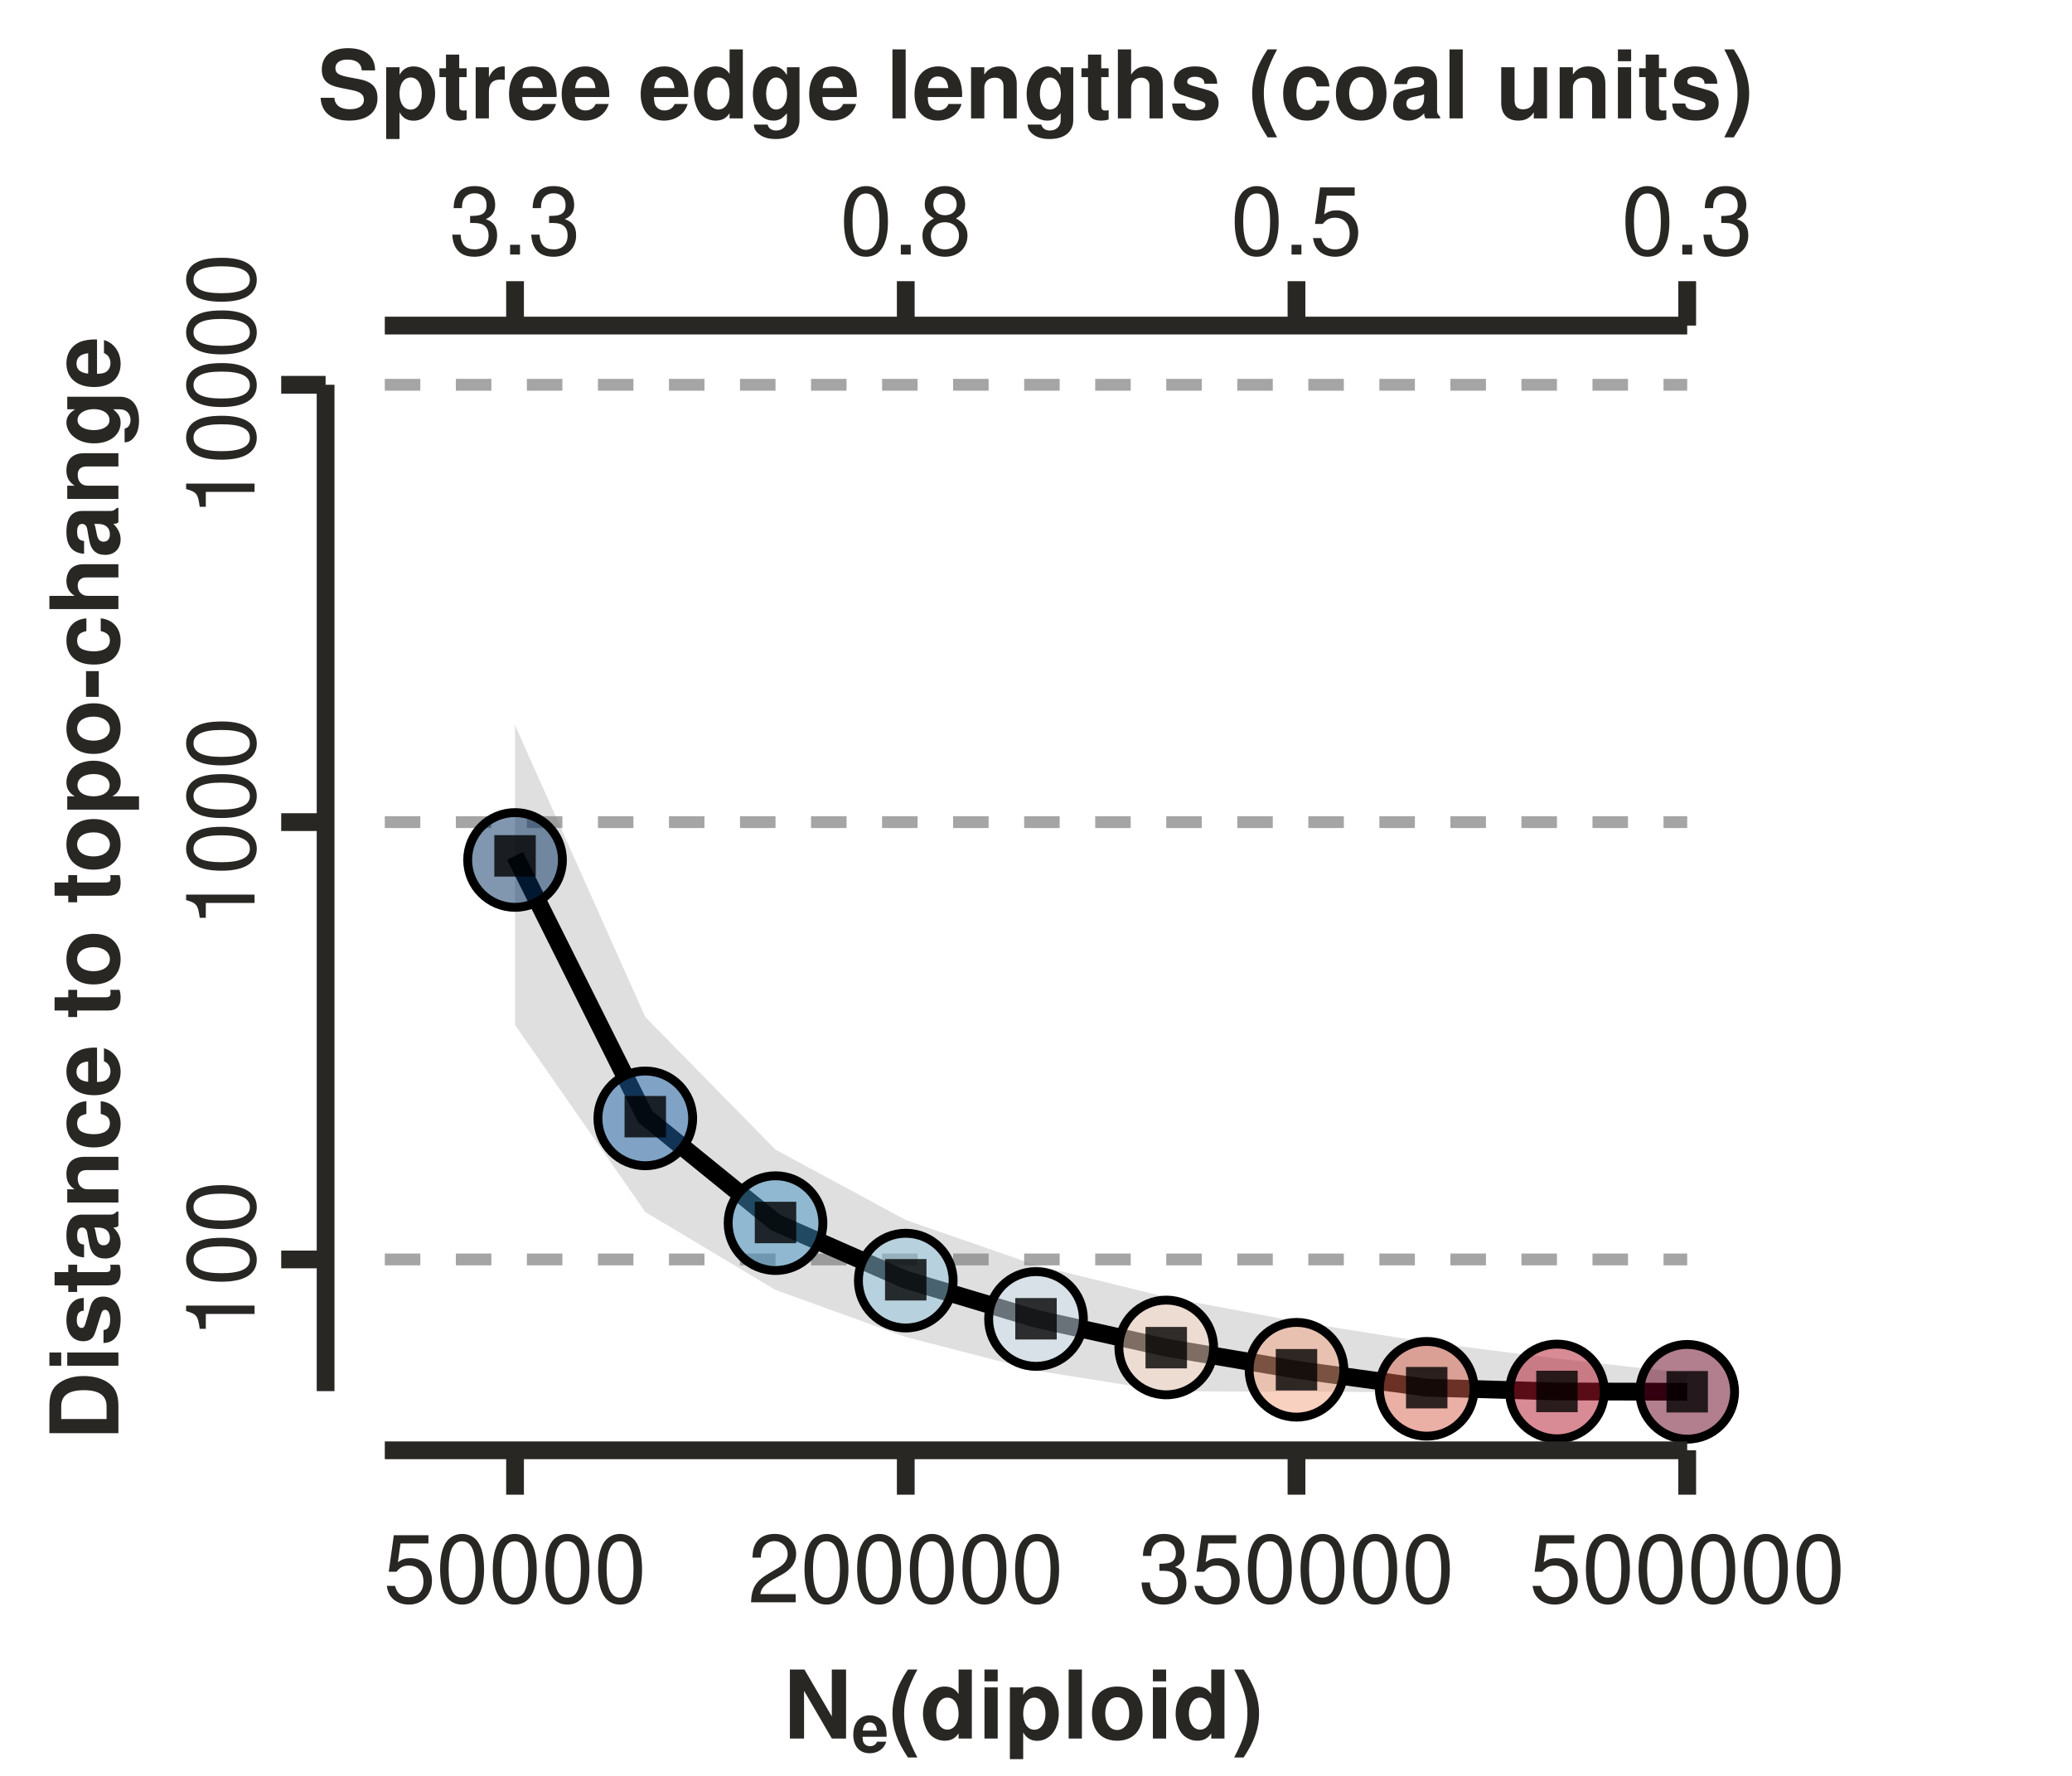
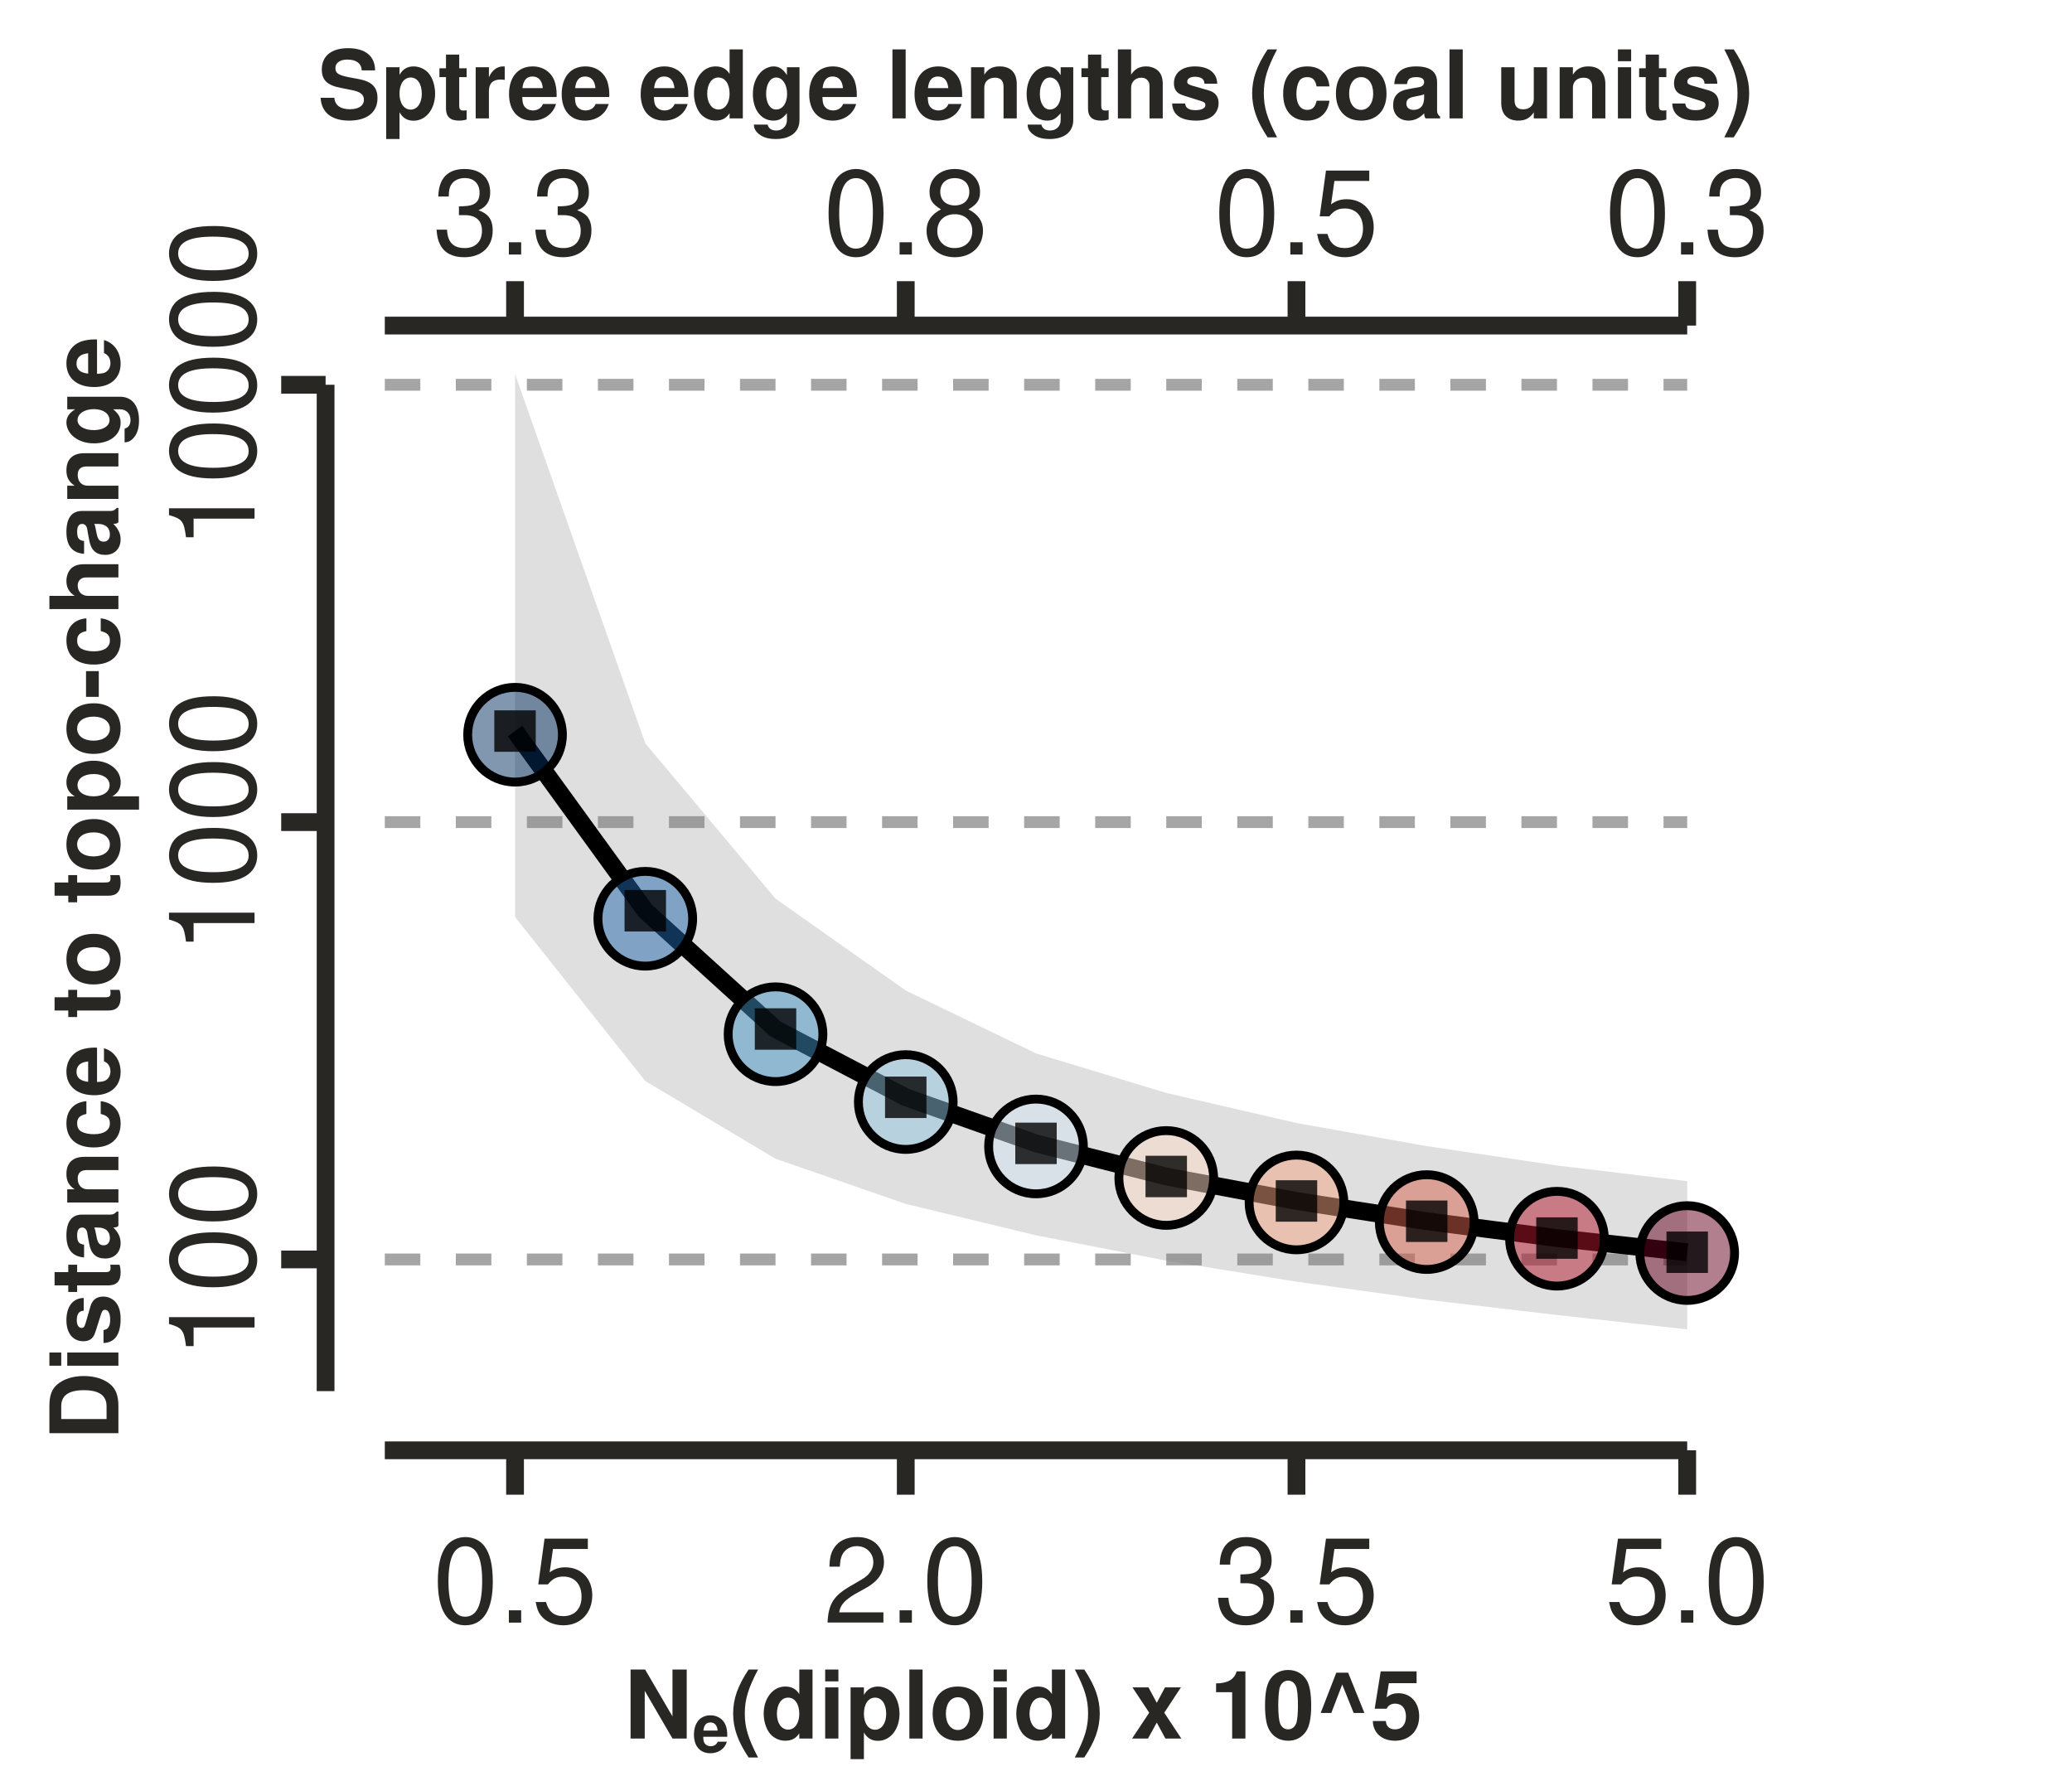
- <svg xmlns="http://www.w3.org/2000/svg" class="toyplot-canvas-Canvas" width="350.0px" height="300.0px" viewBox="0 0 350.0 300.0" preserveAspectRatio="xMidYMid meet" style="background-color:transparent;border-color:#292724;border-style:none;border-width:1.0;fill:rgb(16.1%,15.3%,14.1%);fill-opacity:1.0;font-family:Helvetica;font-size:12px;opacity:1.0;stroke:rgb(16.1%,15.3%,14.1%);stroke-opacity:1.0;stroke-width:1.0" id="tcb4ec0ccf31246c2a0e70fc7ee67981b">
-   <g class="toyplot-coordinates-Cartesian" id="t2be49383ab094262917d867ca4ffd326">
-     <clipPath id="t1e0e439b42f54cd6884f730dfc5d1ef4">
+ <svg xmlns="http://www.w3.org/2000/svg" class="toyplot-canvas-Canvas" width="350.0px" height="300.0px" viewBox="0 0 350.0 300.0" preserveAspectRatio="xMidYMid meet" style="background-color:transparent;border-color:#292724;border-style:none;border-width:1.0;fill:rgb(16.1%,15.3%,14.1%);fill-opacity:1.0;font-family:Helvetica;font-size:12px;opacity:1.0;stroke:rgb(16.1%,15.3%,14.1%);stroke-opacity:1.0;stroke-width:1.0" id="t9ef51d7de3b54a9485074497ad3fb944">
+   <g class="toyplot-coordinates-Cartesian" id="t3f5f34881c354a9ab66ea8f0a1b66f61">
+     <clipPath id="t98cf355b3e9342079f73fd80217bb86b">
      <rect x="55.0" y="55.0" width="240.0" height="190.0" />
    </clipPath>
-     <g clip-path="url(#t1e0e439b42f54cd6884f730dfc5d1ef4)">
-       <g class="toyplot-mark-AxisLines" style="stroke:rgb(50.2%,50.2%,50.2%);stroke-dasharray:6,6;stroke-opacity:0.7;stroke-width:2" id="tf327353bdc924808ba579869c4962aa4">
+     <g clip-path="url(#t98cf355b3e9342079f73fd80217bb86b)">
+       <g class="toyplot-mark-AxisLines" style="stroke:rgb(50.2%,50.2%,50.2%);stroke-dasharray:6,6;stroke-opacity:0.7;stroke-width:2" id="t426f965fee5946f6b15c54a443650aa8">
        <g class="toyplot-Series">
          <line class="toyplot-Datum" y1="212.76" y2="212.76" x1="65.0" x2="285.0" style="opacity:1.0;stroke:rgb(50.2%,50.2%,50.2%);stroke-dasharray:6,6;stroke-opacity:0.7;stroke-width:2" />
          <line class="toyplot-Datum" y1="138.88" y2="138.88" x1="65.0" x2="285.0" style="opacity:1.0;stroke:rgb(50.2%,50.2%,50.2%);stroke-dasharray:6,6;stroke-opacity:0.7;stroke-width:2" />
          <line class="toyplot-Datum" y1="65.0" y2="65.0" x1="65.0" x2="285.0" style="opacity:1.0;stroke:rgb(50.2%,50.2%,50.2%);stroke-dasharray:6,6;stroke-opacity:0.7;stroke-width:2" />
        </g>
      </g>
-       <g class="toyplot-mark-FillBoundaries" style="stroke:none" id="t4d53c4266ef246bbb53e5bf56c7a471b">
-         <polygon points="87.0,173.149 109.0,204.742 131.0,217.907 153.0,225.86 175.0,231.543 197.0,235.022 219.0,235.109 241.0,235.176 263.0,235.226 285.0,235.271 285.0,231.979 263.0,229.498 241.0,226.732 219.0,223.231 197.0,219.117 175.0,213.726 153.0,206.095 131.0,194.214 109.0,171.806 87.0,122.514" style="fill:rgb(50.2%,50.2%,50.2%);fill-opacity:1.0;opacity:0.25;stroke:none" />
+       <g class="toyplot-mark-FillBoundaries" style="stroke:none" id="t12ad8ccce9b44d4aa11fffc3aea60b0b">
+         <polygon points="87.0,154.91 109.0,182.623 131.0,195.744 153.0,203.379 175.0,208.682 197.0,212.96 219.0,216.514 241.0,219.562 263.0,222.148 285.0,224.573 285.0,199.531 263.0,196.884 241.0,193.612 219.0,189.707 197.0,184.628 175.0,177.95 153.0,167.326 131.0,151.81 109.0,125.565 87.0,63.19" style="fill:rgb(50.2%,50.2%,50.2%);fill-opacity:1.0;opacity:0.25;stroke:none" />
      </g>
-       <g class="toyplot-mark-Plot" style="fill:none" id="t68b6b564036545418a4fab096088a985">
+       <g class="toyplot-mark-Plot" style="fill:none" id="tdae729d51f9d48929a620e15b5e31732">
        <g class="toyplot-Series">
-           <path d="M 87.0 144.582 L 109.0 188.643 L 131.0 206.516 L 153.0 216.193 L 175.0 222.779 L 197.0 227.661 L 219.0 231.392 L 241.0 234.421 L 263.0 235.058 L 285.0 235.112" style="stroke:rgb(0%,0%,0%);stroke-opacity:1.0;stroke-width:3.0" />
+           <path d="M 87.0 123.5 L 109.0 153.851 L 131.0 173.831 L 153.0 185.366 L 175.0 193.151 L 197.0 198.744 L 219.0 202.88 L 241.0 206.304 L 263.0 209.146 L 285.0 211.542" style="stroke:rgb(0%,0%,0%);stroke-opacity:1.0;stroke-width:3.0" />
        </g>
      </g>
-       <g class="toyplot-mark-Point" id="t3e8f135fd86c4d499ca0b0dddabba8e9">
+       <g class="toyplot-mark-Point" id="t70b5b82539d345ad8285927a4c06a6f2">
        <g class="toyplot-Series">
-           <g style="fill:rgb(2%,18.8%,38%);fill-opacity:0.5;opacity:1.0;stroke:rgb(0%,0%,0%);stroke-opacity:1.0;stroke-width:1.5" class="toyplot-Datum" transform="translate(87.0, 145.2723)">
+           <g style="fill:rgb(2%,18.8%,38%);fill-opacity:0.5;opacity:1.0;stroke:rgb(0%,0%,0%);stroke-opacity:1.0;stroke-width:1.5" class="toyplot-Datum" transform="translate(87.0, 124.1139)">
            <circle r="8.0" />
          </g>
-           <g style="fill:rgb(12.9%,40%,67.5%);fill-opacity:0.5;opacity:1.0;stroke:rgb(0%,0%,0%);stroke-opacity:1.0;stroke-width:1.5" class="toyplot-Datum" transform="translate(109.0, 188.9252)">
+           <g style="fill:rgb(12.9%,40%,67.5%);fill-opacity:0.5;opacity:1.0;stroke:rgb(0%,0%,0%);stroke-opacity:1.0;stroke-width:1.5" class="toyplot-Datum" transform="translate(109.0, 155.2033)">
            <circle r="8.0" />
          </g>
-           <g style="fill:rgb(26.3%,57.6%,76.5%);fill-opacity:0.5;opacity:1.0;stroke:rgb(0%,0%,0%);stroke-opacity:1.0;stroke-width:1.5" class="toyplot-Datum" transform="translate(131.0, 206.6247)">
+           <g style="fill:rgb(26.3%,57.6%,76.5%);fill-opacity:0.5;opacity:1.0;stroke:rgb(0%,0%,0%);stroke-opacity:1.0;stroke-width:1.5" class="toyplot-Datum" transform="translate(131.0, 174.7107)">
            <circle r="8.0" />
          </g>
-           <g style="fill:rgb(57.3%,77.3%,87.1%);fill-opacity:0.5;opacity:1.0;stroke:rgb(0%,0%,0%);stroke-opacity:1.0;stroke-width:1.5" class="toyplot-Datum" transform="translate(153.0, 216.3339)">
+           <g style="fill:rgb(57.3%,77.3%,87.1%);fill-opacity:0.5;opacity:1.0;stroke:rgb(0%,0%,0%);stroke-opacity:1.0;stroke-width:1.5" class="toyplot-Datum" transform="translate(153.0, 186.1672)">
            <circle r="8.0" />
          </g>
-           <g style="fill:rgb(82%,89.8%,94.1%);fill-opacity:0.5;opacity:1.0;stroke:rgb(0%,0%,0%);stroke-opacity:1.0;stroke-width:1.5" class="toyplot-Datum" transform="translate(175.0, 222.8133)">
+           <g style="fill:rgb(82%,89.8%,94.1%);fill-opacity:0.5;opacity:1.0;stroke:rgb(0%,0%,0%);stroke-opacity:1.0;stroke-width:1.5" class="toyplot-Datum" transform="translate(175.0, 193.6687)">
            <circle r="8.0" />
          </g>
-           <g style="fill:rgb(99.2%,85.9%,78%);fill-opacity:0.5;opacity:1.0;stroke:rgb(0%,0%,0%);stroke-opacity:1.0;stroke-width:1.5" class="toyplot-Datum" transform="translate(197.0, 227.6256)">
+           <g style="fill:rgb(99.2%,85.9%,78%);fill-opacity:0.5;opacity:1.0;stroke:rgb(0%,0%,0%);stroke-opacity:1.0;stroke-width:1.5" class="toyplot-Datum" transform="translate(197.0, 198.9935)">
            <circle r="8.0" />
          </g>
-           <g style="fill:rgb(95.7%,64.7%,51%);fill-opacity:0.5;opacity:1.0;stroke:rgb(0%,0%,0%);stroke-opacity:1.0;stroke-width:1.5" class="toyplot-Datum" transform="translate(219.0, 231.394)">
+           <g style="fill:rgb(95.7%,64.7%,51%);fill-opacity:0.5;opacity:1.0;stroke:rgb(0%,0%,0%);stroke-opacity:1.0;stroke-width:1.5" class="toyplot-Datum" transform="translate(219.0, 203.1295)">
            <circle r="8.0" />
          </g>
-           <g style="fill:rgb(83.9%,37.6%,30.2%);fill-opacity:0.5;opacity:1.0;stroke:rgb(0%,0%,0%);stroke-opacity:1.0;stroke-width:1.5" class="toyplot-Datum" transform="translate(241.0, 234.6094)">
+           <g style="fill:rgb(83.9%,37.6%,30.2%);fill-opacity:0.5;opacity:1.0;stroke:rgb(0%,0%,0%);stroke-opacity:1.0;stroke-width:1.5" class="toyplot-Datum" transform="translate(241.0, 206.444)">
            <circle r="8.0" />
          </g>
-           <g style="fill:rgb(69.8%,9.4%,16.9%);fill-opacity:0.5;opacity:1.0;stroke:rgb(0%,0%,0%);stroke-opacity:1.0;stroke-width:1.5" class="toyplot-Datum" transform="translate(263.0, 235.0578)">
+           <g style="fill:rgb(69.8%,9.4%,16.9%);fill-opacity:0.5;opacity:1.0;stroke:rgb(0%,0%,0%);stroke-opacity:1.0;stroke-width:1.5" class="toyplot-Datum" transform="translate(263.0, 209.2537)">
            <circle r="8.0" />
          </g>
-           <g style="fill:rgb(40.4%,0%,12.2%);fill-opacity:0.5;opacity:1.0;stroke:rgb(0%,0%,0%);stroke-opacity:1.0;stroke-width:1.5" class="toyplot-Datum" transform="translate(285.0, 235.1142)">
+           <g style="fill:rgb(40.4%,0%,12.2%);fill-opacity:0.5;opacity:1.0;stroke:rgb(0%,0%,0%);stroke-opacity:1.0;stroke-width:1.5" class="toyplot-Datum" transform="translate(285.0, 211.6757)">
            <circle r="8.0" />
          </g>
        </g>
      </g>
-       <g class="toyplot-mark-Point" id="tdb4ce8499b7445c8b818c60d5bb9388a">
+       <g class="toyplot-mark-Point" id="tf2f3c0aebf4140a5a84e18df3534a799">
        <g class="toyplot-Series">
-           <g style="fill:rgb(0%,0%,0%);fill-opacity:1.0;opacity:0.8;stroke:none" class="toyplot-Datum" transform="translate(87.0, 144.5821)">
+           <g style="fill:rgb(0%,0%,0%);fill-opacity:1.0;opacity:0.8;stroke:none" class="toyplot-Datum" transform="translate(87.0, 123.5)">
            <rect x="-3.5" y="-3.5" width="7.0" height="7.0" />
          </g>
-           <g style="fill:rgb(0%,0%,0%);fill-opacity:1.0;opacity:0.8;stroke:none" class="toyplot-Datum" transform="translate(109.0, 188.6434)">
+           <g style="fill:rgb(0%,0%,0%);fill-opacity:1.0;opacity:0.8;stroke:none" class="toyplot-Datum" transform="translate(109.0, 153.8514)">
            <rect x="-3.5" y="-3.5" width="7.0" height="7.0" />
          </g>
-           <g style="fill:rgb(0%,0%,0%);fill-opacity:1.0;opacity:0.8;stroke:none" class="toyplot-Datum" transform="translate(131.0, 206.5164)">
+           <g style="fill:rgb(0%,0%,0%);fill-opacity:1.0;opacity:0.8;stroke:none" class="toyplot-Datum" transform="translate(131.0, 173.8306)">
            <rect x="-3.5" y="-3.5" width="7.0" height="7.0" />
          </g>
-           <g style="fill:rgb(0%,0%,0%);fill-opacity:1.0;opacity:0.8;stroke:none" class="toyplot-Datum" transform="translate(153.0, 216.1926)">
+           <g style="fill:rgb(0%,0%,0%);fill-opacity:1.0;opacity:0.8;stroke:none" class="toyplot-Datum" transform="translate(153.0, 185.3659)">
            <rect x="-3.5" y="-3.5" width="7.0" height="7.0" />
          </g>
-           <g style="fill:rgb(0%,0%,0%);fill-opacity:1.0;opacity:0.8;stroke:none" class="toyplot-Datum" transform="translate(175.0, 222.7787)">
+           <g style="fill:rgb(0%,0%,0%);fill-opacity:1.0;opacity:0.8;stroke:none" class="toyplot-Datum" transform="translate(175.0, 193.151)">
            <rect x="-3.5" y="-3.5" width="7.0" height="7.0" />
          </g>
-           <g style="fill:rgb(0%,0%,0%);fill-opacity:1.0;opacity:0.8;stroke:none" class="toyplot-Datum" transform="translate(197.0, 227.6611)">
+           <g style="fill:rgb(0%,0%,0%);fill-opacity:1.0;opacity:0.8;stroke:none" class="toyplot-Datum" transform="translate(197.0, 198.7438)">
            <rect x="-3.5" y="-3.5" width="7.0" height="7.0" />
          </g>
-           <g style="fill:rgb(0%,0%,0%);fill-opacity:1.0;opacity:0.8;stroke:none" class="toyplot-Datum" transform="translate(219.0, 231.3921)">
+           <g style="fill:rgb(0%,0%,0%);fill-opacity:1.0;opacity:0.8;stroke:none" class="toyplot-Datum" transform="translate(219.0, 202.88)">
            <rect x="-3.5" y="-3.5" width="7.0" height="7.0" />
          </g>
-           <g style="fill:rgb(0%,0%,0%);fill-opacity:1.0;opacity:0.8;stroke:none" class="toyplot-Datum" transform="translate(241.0, 234.4205)">
+           <g style="fill:rgb(0%,0%,0%);fill-opacity:1.0;opacity:0.8;stroke:none" class="toyplot-Datum" transform="translate(241.0, 206.3042)">
            <rect x="-3.5" y="-3.5" width="7.0" height="7.0" />
          </g>
-           <g style="fill:rgb(0%,0%,0%);fill-opacity:1.0;opacity:0.8;stroke:none" class="toyplot-Datum" transform="translate(263.0, 235.0579)">
+           <g style="fill:rgb(0%,0%,0%);fill-opacity:1.0;opacity:0.8;stroke:none" class="toyplot-Datum" transform="translate(263.0, 209.1461)">
            <rect x="-3.5" y="-3.5" width="7.0" height="7.0" />
          </g>
-           <g style="fill:rgb(0%,0%,0%);fill-opacity:1.0;opacity:0.8;stroke:none" class="toyplot-Datum" transform="translate(285.0, 235.1116)">
+           <g style="fill:rgb(0%,0%,0%);fill-opacity:1.0;opacity:0.8;stroke:none" class="toyplot-Datum" transform="translate(285.0, 211.5418)">
            <rect x="-3.5" y="-3.5" width="7.0" height="7.0" />
          </g>
        </g>
      </g>
    </g>
-     <g class="toyplot-coordinates-Axis" id="t3d1bcb95aa73410286482b14fb0d72f2" transform="translate(65.0,235.0)translate(0,10.0)">
+     <g class="toyplot-coordinates-Axis" id="t46a0ca29e98c4f28874af881c5976523" transform="translate(65.0,235.0)translate(0,10.0)">
      <line x1="0" y1="0" x2="220.0" y2="0" style="stroke-width:3" />
      <g>
        <line x1="22.0" y1="7.5" x2="22.0" y2="0" style="stroke-width:3" />
        <line x1="88.0" y1="7.5" x2="88.0" y2="0" style="stroke-width:3" />
        <line x1="154.0" y1="7.5" x2="154.0" y2="0" style="stroke-width:3" />
        <line x1="220.0" y1="7.5" x2="220.0" y2="0" style="stroke-width:3" />
      </g>
      <g>
        <g transform="translate(22.0,12.0)">
-           <text x="-22.24" y="13.688" style="fill:rgb(16.1%,15.3%,14.1%);fill-opacity:1.0;font-family:helvetica;font-size:16.0px;font-weight:normal;stroke:none;vertical-align:baseline;white-space:pre">50000</text>
+           <text x="-13.9" y="17.11" style="fill:rgb(16.1%,15.3%,14.1%);fill-opacity:1.0;font-family:helvetica;font-size:20.0px;font-weight:normal;stroke:none;vertical-align:baseline;white-space:pre">0.5</text>
        </g>
        <g transform="translate(88.0,12.0)">
-           <text x="-26.688" y="13.688" style="fill:rgb(16.1%,15.3%,14.1%);fill-opacity:1.0;font-family:helvetica;font-size:16.0px;font-weight:normal;stroke:none;vertical-align:baseline;white-space:pre">200000</text>
+           <text x="-13.9" y="17.11" style="fill:rgb(16.1%,15.3%,14.1%);fill-opacity:1.0;font-family:helvetica;font-size:20.0px;font-weight:normal;stroke:none;vertical-align:baseline;white-space:pre">2.0</text>
        </g>
        <g transform="translate(154.0,12.0)">
-           <text x="-26.688" y="13.688" style="fill:rgb(16.1%,15.3%,14.1%);fill-opacity:1.0;font-family:helvetica;font-size:16.0px;font-weight:normal;stroke:none;vertical-align:baseline;white-space:pre">350000</text>
+           <text x="-13.9" y="17.11" style="fill:rgb(16.1%,15.3%,14.1%);fill-opacity:1.0;font-family:helvetica;font-size:20.0px;font-weight:normal;stroke:none;vertical-align:baseline;white-space:pre">3.5</text>
        </g>
        <g transform="translate(220.0,12.0)">
-           <text x="-26.688" y="13.688" style="fill:rgb(16.1%,15.3%,14.1%);fill-opacity:1.0;font-family:helvetica;font-size:16.0px;font-weight:normal;stroke:none;vertical-align:baseline;white-space:pre">500000</text>
+           <text x="-13.9" y="17.11" style="fill:rgb(16.1%,15.3%,14.1%);fill-opacity:1.0;font-family:helvetica;font-size:20.0px;font-weight:normal;stroke:none;vertical-align:baseline;white-space:pre">5.0</text>
        </g>
      </g>
      <g transform="translate(110.0,35.0)">
-         <text x="-42.666" y="13.688" style="fill:rgb(16.1%,15.3%,14.1%);fill-opacity:1.0;font-family:helvetica;font-size:16.0px;font-weight:bold;stroke:none;vertical-align:baseline;white-space:pre">N</text>
-         <text x="-31.114" y="15.928" style="fill:rgb(16.1%,15.3%,14.1%);fill-opacity:1.0;font-family:helvetica;font-size:11.2px;font-weight:bold;stroke:none;vertical-align:baseline;white-space:pre">e</text>
-         <text x="-24.886" y="13.688" style="fill:rgb(16.1%,15.3%,14.1%);fill-opacity:1.0;font-family:helvetica;font-size:16.0px;font-weight:bold;stroke:none;vertical-align:baseline;white-space:pre"> (diploid)</text>
+         <text x="-69.578" y="13.688" style="fill:rgb(16.1%,15.3%,14.1%);fill-opacity:1.0;font-family:helvetica;font-size:16.0px;font-weight:bold;stroke:none;vertical-align:baseline;white-space:pre">N</text>
+         <text x="-58.026" y="15.928" style="fill:rgb(16.1%,15.3%,14.1%);fill-opacity:1.0;font-family:helvetica;font-size:11.2px;font-weight:bold;stroke:none;vertical-align:baseline;white-space:pre">e</text>
+         <text x="-51.798" y="13.688" style="fill:rgb(16.1%,15.3%,14.1%);fill-opacity:1.0;font-family:helvetica;font-size:16.0px;font-weight:bold;stroke:none;vertical-align:baseline;white-space:pre"> (diploid) x 10^5</text>
      </g>
      <g class="toyplot-coordinates-Axis-coordinates" style="visibility:hidden" transform="">
        <line x1="0" x2="0" y1="-6.0" y2="9.0" style="stroke:rgb(43.9%,50.2%,56.5%);stroke-opacity:1.0;stroke-width:1.0" />
        <text x="0" y="-12.0" style="alignment-baseline:alphabetic;fill:rgb(43.9%,50.2%,56.5%);fill-opacity:1.0;font-size:10px;font-weight:normal;stroke:none;text-anchor:middle" />
      </g>
    </g>
-     <g class="toyplot-coordinates-Axis" id="tb2339d0437094ceb9ac6f9b2b3f62645" transform="translate(65.0,235.0)rotate(-90.0)translate(0,-10.0)">
+     <g class="toyplot-coordinates-Axis" id="ta58bb9719e9b43f5adb8d54efc94e5ad" transform="translate(65.0,235.0)rotate(-90.0)translate(0,-10.0)">
      <line x1="0" y1="0" x2="170.0" y2="0" style="stroke-width:3" />
      <g>
        <line x1="22.24" y1="-7.5" x2="22.24" y2="0" style="stroke-width:3" />
        <line x1="96.12" y1="-7.5" x2="96.12" y2="0" style="stroke-width:3" />
        <line x1="170.0" y1="-7.5" x2="170.0" y2="0" style="stroke-width:3" />
      </g>
      <g>
        <g transform="translate(22.24008,-12.0)">
-           <text x="-13.344" y="0.0" style="fill:rgb(16.1%,15.3%,14.1%);fill-opacity:1.0;font-family:helvetica;font-size:16.0px;font-weight:normal;stroke:none;vertical-align:baseline;white-space:pre">100</text>
+           <text x="-16.68" y="-8.881784197001252e-16" style="fill:rgb(16.1%,15.3%,14.1%);fill-opacity:1.0;font-family:helvetica;font-size:20.0px;font-weight:normal;stroke:none;vertical-align:baseline;white-space:pre">100</text>
        </g>
        <g transform="translate(96.12004,-12.0)">
-           <text x="-17.792" y="0.0" style="fill:rgb(16.1%,15.3%,14.1%);fill-opacity:1.0;font-family:helvetica;font-size:16.0px;font-weight:normal;stroke:none;vertical-align:baseline;white-space:pre">1000</text>
+           <text x="-22.24" y="-8.881784197001252e-16" style="fill:rgb(16.1%,15.3%,14.1%);fill-opacity:1.0;font-family:helvetica;font-size:20.0px;font-weight:normal;stroke:none;vertical-align:baseline;white-space:pre">1000</text>
        </g>
        <g transform="translate(170.0,-12.0)">
-           <text x="-22.24" y="0.0" style="fill:rgb(16.1%,15.3%,14.1%);fill-opacity:1.0;font-family:helvetica;font-size:16.0px;font-weight:normal;stroke:none;vertical-align:baseline;white-space:pre">10000</text>
+           <text x="-27.8" y="-8.881784197001252e-16" style="fill:rgb(16.1%,15.3%,14.1%);fill-opacity:1.0;font-family:helvetica;font-size:20.0px;font-weight:normal;stroke:none;vertical-align:baseline;white-space:pre">10000</text>
        </g>
      </g>
      <g transform="translate(85.0,-35.0)">
        <text x="-93.344" y="0.0" style="fill:rgb(16.1%,15.3%,14.1%);fill-opacity:1.0;font-family:helvetica;font-size:16.0px;font-weight:bold;stroke:none;vertical-align:baseline;white-space:pre">Distance to topo-change</text>
      </g>
      <g class="toyplot-coordinates-Axis-coordinates" style="visibility:hidden" transform="">
        <line x1="0" x2="0" y1="6.0" y2="-9.0" style="stroke:rgb(43.9%,50.2%,56.5%);stroke-opacity:1.0;stroke-width:1.0" />
        <text x="0" y="12.0" style="alignment-baseline:hanging;fill:rgb(43.9%,50.2%,56.5%);fill-opacity:1.0;font-size:10px;font-weight:normal;stroke:none;text-anchor:middle" />
      </g>
    </g>
  </g>
-   <g class="toyplot-coordinates-Cartesian" id="t24efba4df4e748ada9f55b1cef15460c">
-     <clipPath id="t5c1e8d4e92ec49b4a1b8aa81b1acbb53">
+   <g class="toyplot-coordinates-Cartesian" id="t5bf81697b9f4404a8cee2a37418ae4a1">
+     <clipPath id="t8c5a898bf25f43beaa3732aadad2a03a">
      <rect x="55.0" y="55.0" width="240.0" height="190.0" />
    </clipPath>
-     <g clip-path="url(#t5c1e8d4e92ec49b4a1b8aa81b1acbb53)" />
-     <g class="toyplot-coordinates-Axis" id="t77adf28617ea4c20ad44f2e40fedc439" transform="translate(65.0,65.0)translate(0,-10.0)">
+     <g clip-path="url(#t8c5a898bf25f43beaa3732aadad2a03a)" />
+     <g class="toyplot-coordinates-Axis" id="t25411b9e10244bdaa8099f04361f2986" transform="translate(65.0,65.0)translate(0,-10.0)">
      <line x1="0" y1="0" x2="220.0" y2="0" style="stroke-width:3" />
      <g>
        <line x1="22" y1="-7.5" x2="22" y2="0" style="stroke-width:3" />
        <line x1="88" y1="-7.5" x2="88" y2="0" style="stroke-width:3" />
        <line x1="154" y1="-7.5" x2="154" y2="0" style="stroke-width:3" />
        <line x1="220.0" y1="-7.5" x2="220.0" y2="0" style="stroke-width:3" />
      </g>
      <g>
        <g transform="translate(22.0002,-12.0)">
-           <text x="-11.12" y="0.0" style="fill:rgb(16.1%,15.3%,14.1%);fill-opacity:1.0;font-family:helvetica;font-size:16.0px;font-weight:normal;stroke:none;vertical-align:baseline;white-space:pre">3.3</text>
+           <text x="-13.9" y="-8.881784197001252e-16" style="fill:rgb(16.1%,15.3%,14.1%);fill-opacity:1.0;font-family:helvetica;font-size:20.0px;font-weight:normal;stroke:none;vertical-align:baseline;white-space:pre">3.3</text>
        </g>
        <g transform="translate(88.00013,-12.0)">
-           <text x="-11.12" y="0.0" style="fill:rgb(16.1%,15.3%,14.1%);fill-opacity:1.0;font-family:helvetica;font-size:16.0px;font-weight:normal;stroke:none;vertical-align:baseline;white-space:pre">0.8</text>
+           <text x="-13.9" y="-8.881784197001252e-16" style="fill:rgb(16.1%,15.3%,14.1%);fill-opacity:1.0;font-family:helvetica;font-size:20.0px;font-weight:normal;stroke:none;vertical-align:baseline;white-space:pre">0.8</text>
        </g>
        <g transform="translate(154.0001,-12.0)">
-           <text x="-11.12" y="0.0" style="fill:rgb(16.1%,15.3%,14.1%);fill-opacity:1.0;font-family:helvetica;font-size:16.0px;font-weight:normal;stroke:none;vertical-align:baseline;white-space:pre">0.5</text>
+           <text x="-13.9" y="-8.881784197001252e-16" style="fill:rgb(16.1%,15.3%,14.1%);fill-opacity:1.0;font-family:helvetica;font-size:20.0px;font-weight:normal;stroke:none;vertical-align:baseline;white-space:pre">0.5</text>
        </g>
        <g transform="translate(220.0,-12.0)">
-           <text x="-11.12" y="0.0" style="fill:rgb(16.1%,15.3%,14.1%);fill-opacity:1.0;font-family:helvetica;font-size:16.0px;font-weight:normal;stroke:none;vertical-align:baseline;white-space:pre">0.3</text>
+           <text x="-13.9" y="-8.881784197001252e-16" style="fill:rgb(16.1%,15.3%,14.1%);fill-opacity:1.0;font-family:helvetica;font-size:20.0px;font-weight:normal;stroke:none;vertical-align:baseline;white-space:pre">0.3</text>
        </g>
      </g>
      <g transform="translate(110.0,-35.0)">
        <text x="-121.36" y="0.0" style="fill:rgb(16.1%,15.3%,14.1%);fill-opacity:1.0;font-family:helvetica;font-size:16.0px;font-weight:bold;stroke:none;vertical-align:baseline;white-space:pre">Sptree edge lengths (coal units)</text>
      </g>
      <g class="toyplot-coordinates-Axis-coordinates" style="visibility:hidden" transform="">
        <line x1="0" x2="0" y1="6.0" y2="-9.0" style="stroke:rgb(43.9%,50.2%,56.5%);stroke-opacity:1.0;stroke-width:1.0" />
        <text x="0" y="12.0" style="alignment-baseline:hanging;fill:rgb(43.9%,50.2%,56.5%);fill-opacity:1.0;font-size:10px;font-weight:normal;stroke:none;text-anchor:middle" />
      </g>
    </g>
  </g>
</svg>
